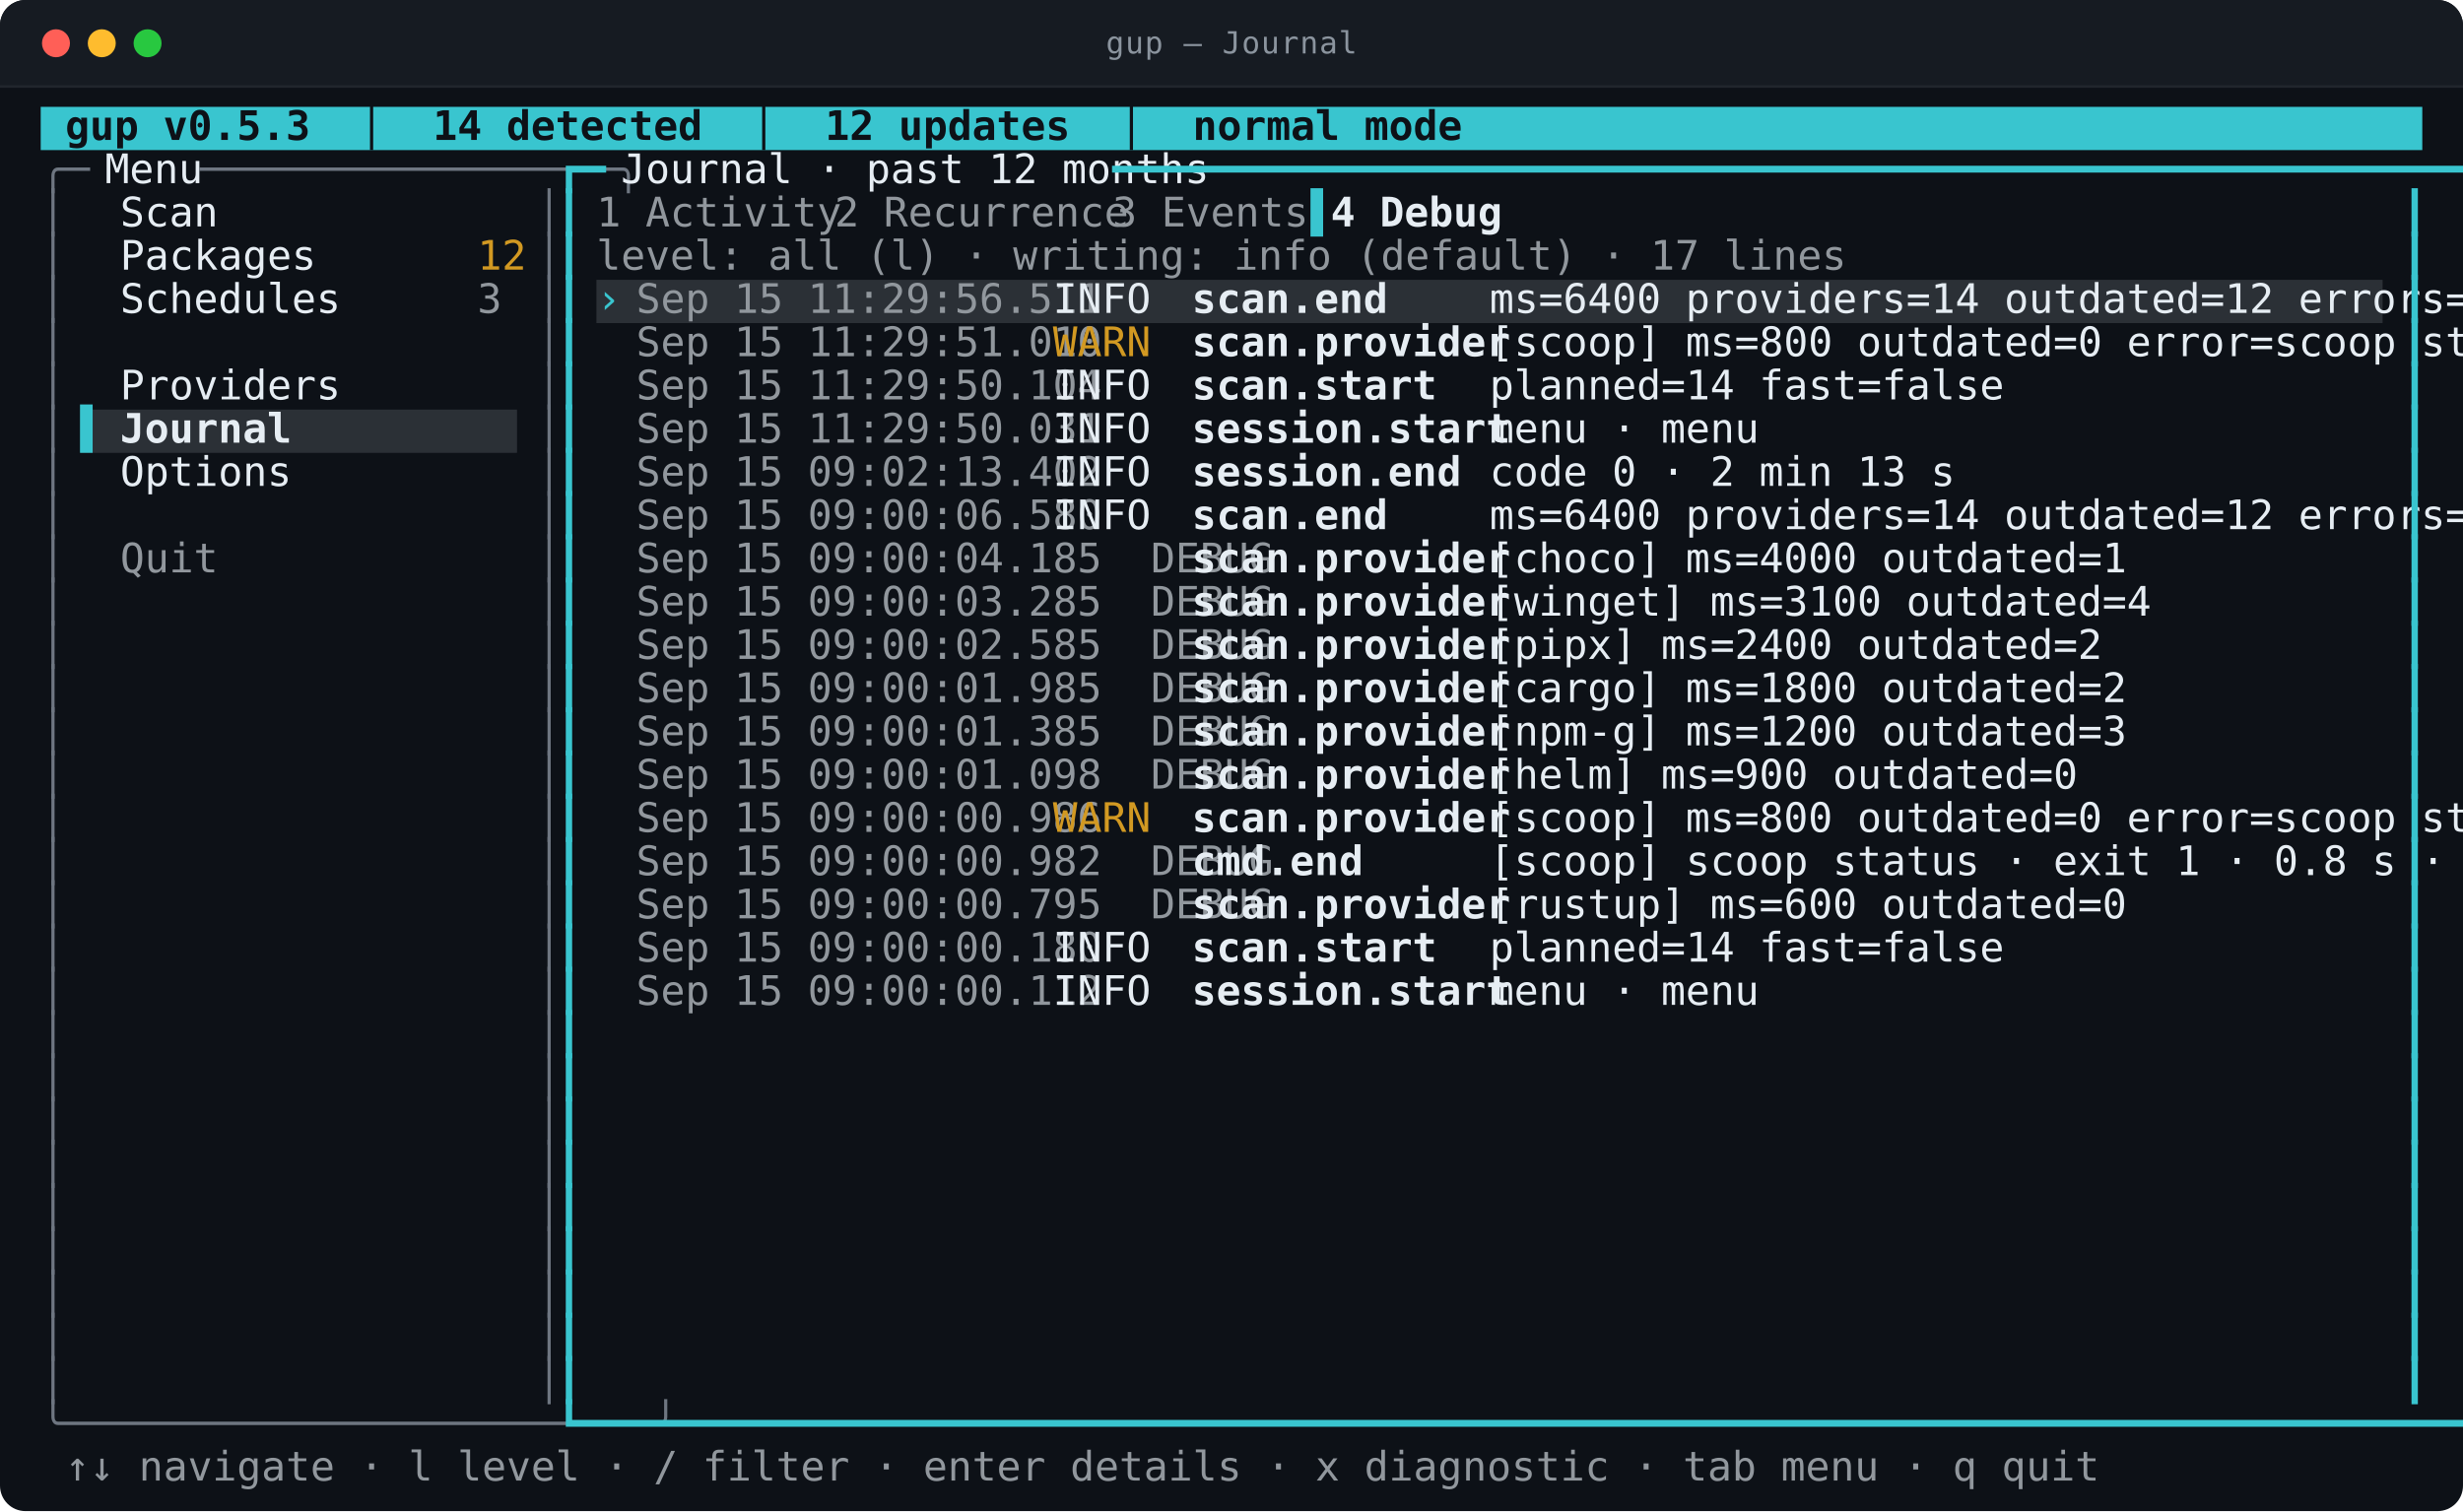
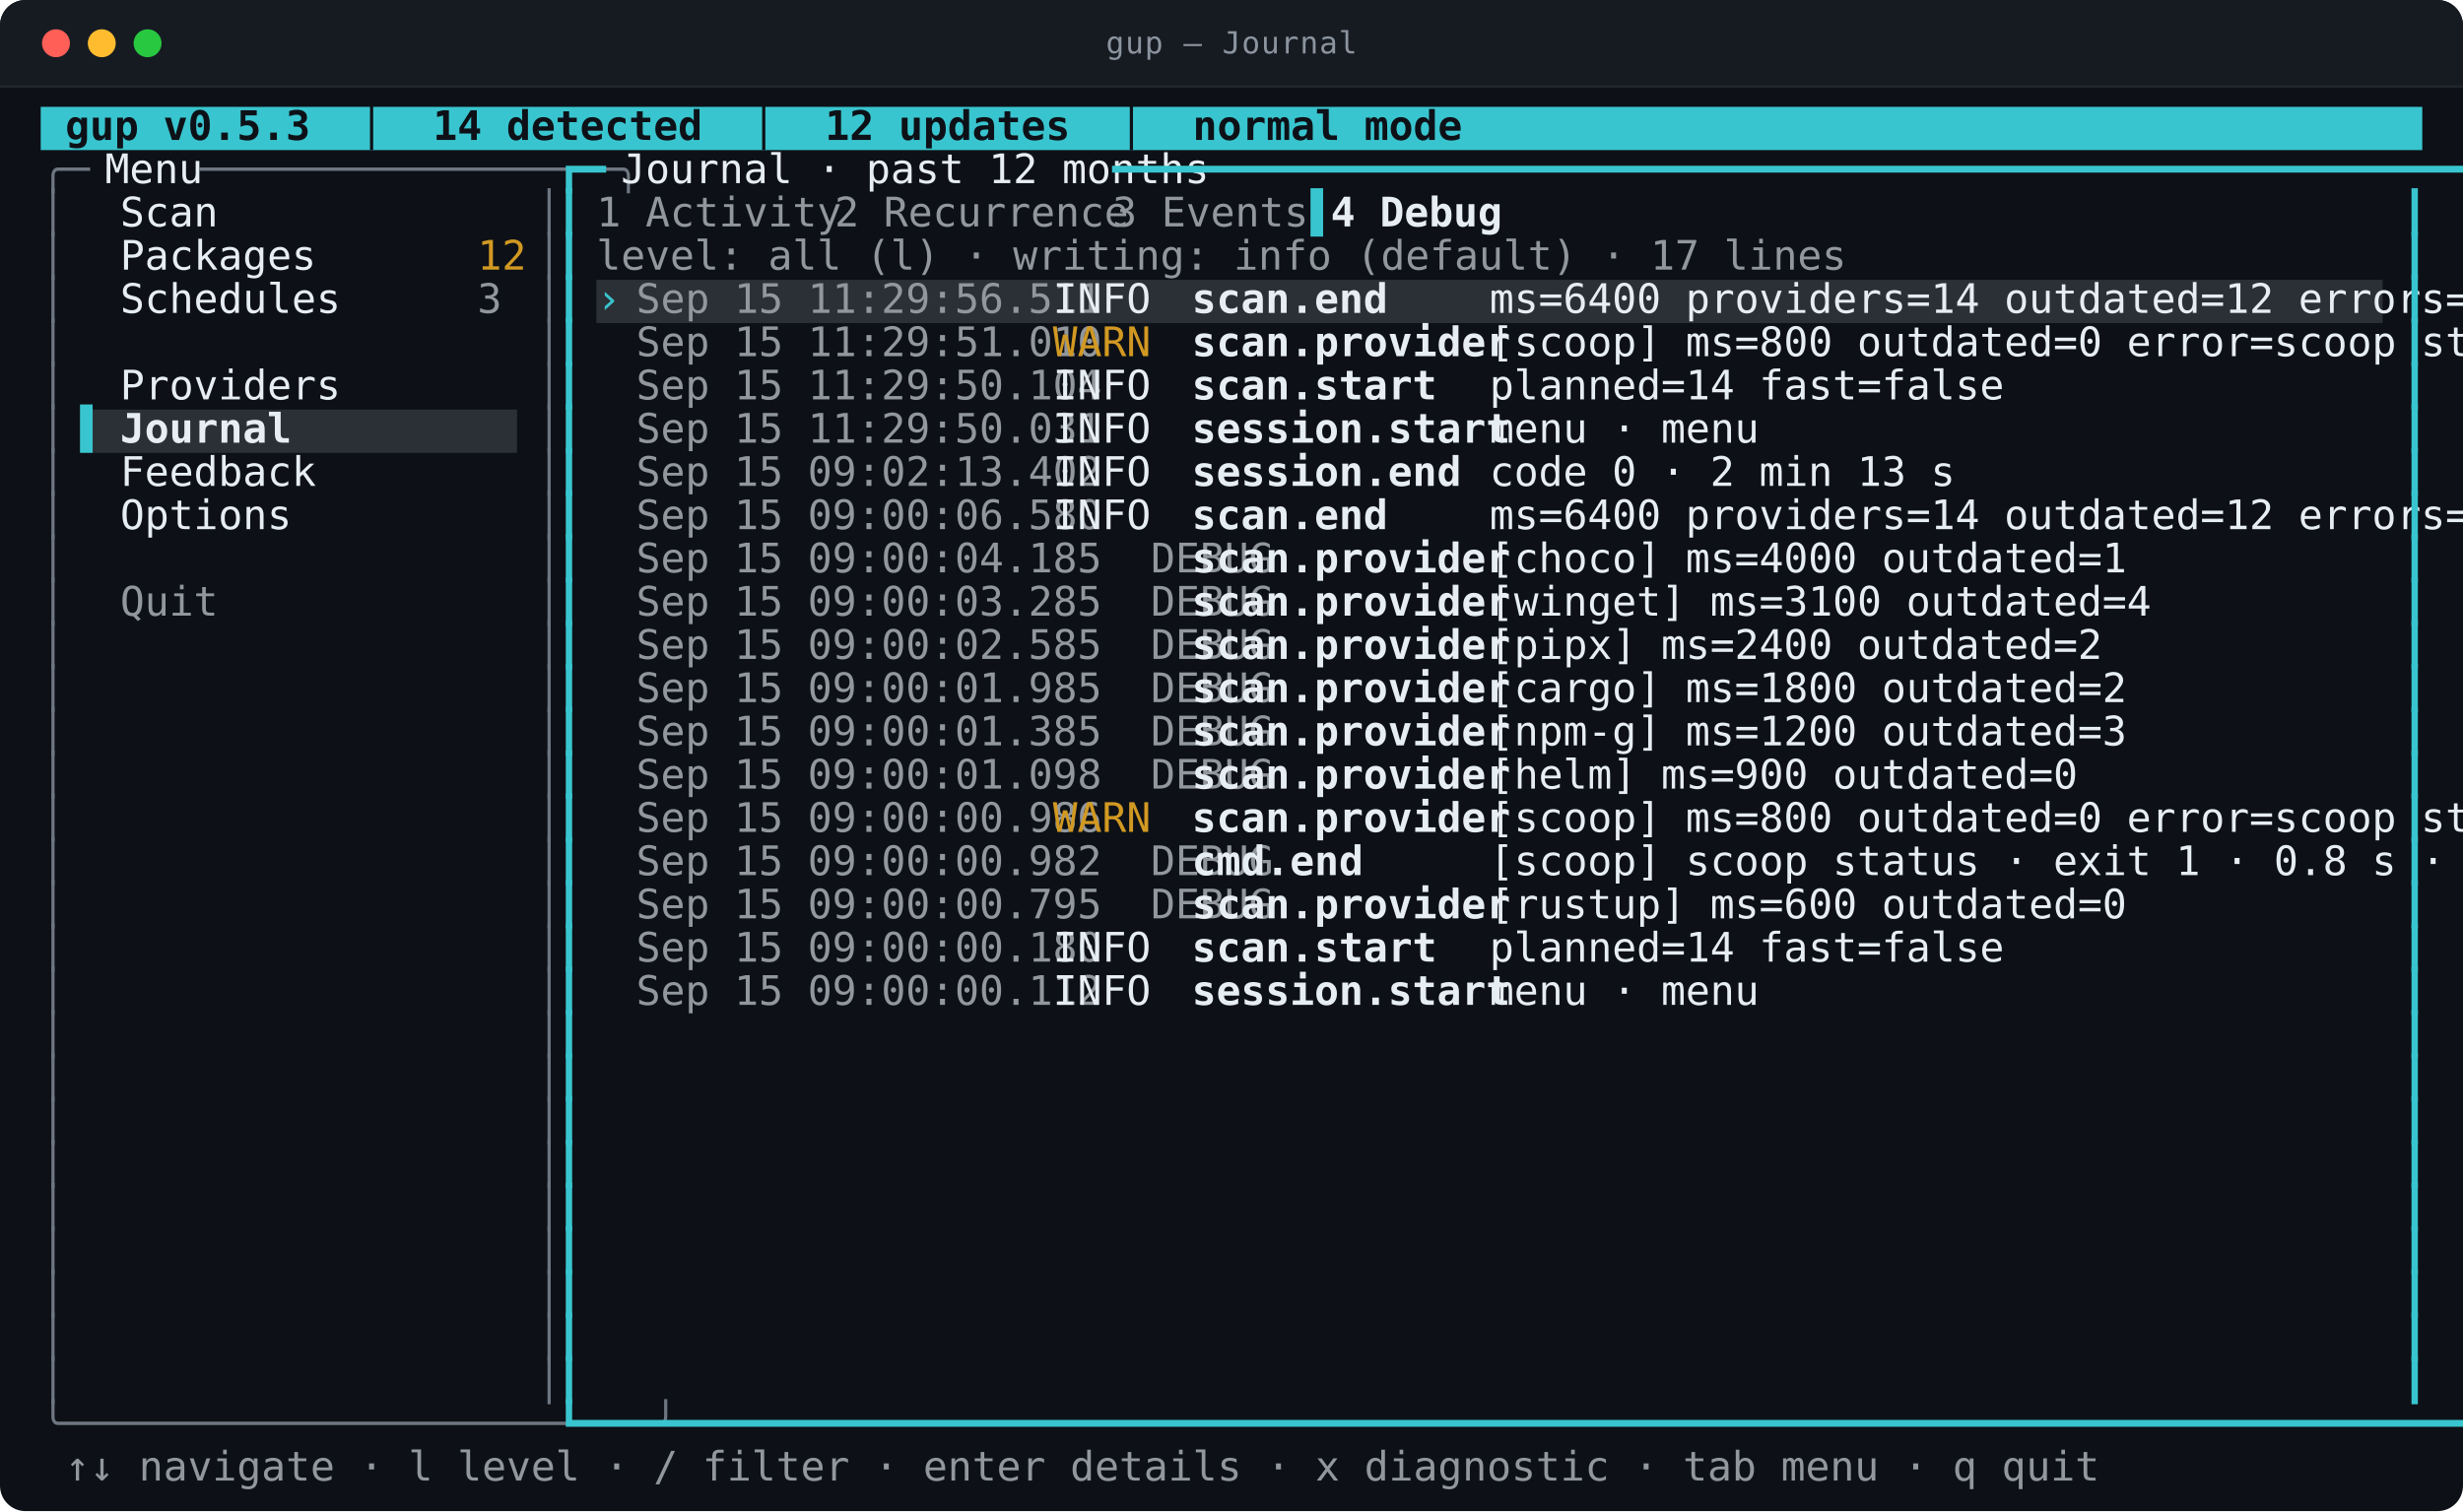
<svg xmlns="http://www.w3.org/2000/svg" viewBox="0 0 968.0 594.0" width="968.0" height="594.0" role="img" aria-labelledby="t d">
  <style>
text{font-family:ui-monospace,SFMono-Regular,"SF Mono",Menlo,Consolas,"DejaVu Sans Mono",monospace;font-size:16px}
.t{font-size:12px;letter-spacing:.4px;fill:#8b949e}
.b{font-weight:700}
.i{font-style:italic}
.u{text-decoration:underline}
.s{text-decoration:line-through}
.us{text-decoration:underline line-through}
.d{opacity:0.62}
.c0{fill:#39c5cf}
.c1{fill:#2b3036}
.c2{fill:#0d1117}
.c3{fill:#6e7681}
.c4{fill:#e6edf3}
.c5{fill:#91979d}
.c6{fill:#d29922}
</style>
  <rect y="0.0" width="968.0" height="594.0" rx="10.0" fill="#0d1117" />
  <rect y="0.0" width="968.0" height="34.0" rx="10.0" fill="#161b22" />
  <rect y="24.0" width="968.0" height="10.0" fill="#161b22" />
  <line x1="0.0" y1="34.0" x2="968.0" y2="34.0" stroke="#21262d" />
  <circle cx="22.0" cy="17.0" r="5.5" fill="#ff5f57" />
  <circle cx="40.0" cy="17.0" r="5.5" fill="#febc2e" />
  <circle cx="58.0" cy="17.0" r="5.5" fill="#28c840" />
  <text class="t" x="484.0" y="21.0" text-anchor="middle">gup — Journal</text>
  <rect class="c0" x="16.0" y="42.0" width="936.0" height="17.0" />
  <rect class="c1" x="234.4" y="110.0" width="702.0" height="17.0" />
  <rect class="c1" x="31.6" y="161.0" width="171.6" height="17.0" />
  <text class="c2 b" x="16.0" y="55.0" textLength="452.4" lengthAdjust="spacingAndGlyphs" xml:space="preserve"> gup v0.5.3  │  14 detected  │  12 updates  │  normal mode</text>
  <text class="c3" x="16.0" y="72.0" textLength="15.6" lengthAdjust="spacingAndGlyphs" xml:space="preserve">╭─</text>
  <text class="c4" x="31.6" y="72.0" textLength="46.8" lengthAdjust="spacingAndGlyphs" xml:space="preserve"> Menu </text>
  <text class="c3" x="78.4" y="72.0" textLength="140.4" lengthAdjust="spacingAndGlyphs" xml:space="preserve">─────────────────╮</text>
  <text class="c0" x="218.8" y="72.0" textLength="15.6" lengthAdjust="spacingAndGlyphs" xml:space="preserve">┏━</text>
  <text class="c4" x="234.4" y="72.0" textLength="202.8" lengthAdjust="spacingAndGlyphs" xml:space="preserve"> Journal · past 12 months </text>
  <text class="c0" x="437.2" y="72.0" textLength="514.8" lengthAdjust="spacingAndGlyphs" xml:space="preserve">━━━━━━━━━━━━━━━━━━━━━━━━━━━━━━━━━━━━━━━━━━━━━━━━━━━━━━━━━━━━━━━━━┓</text>
  <text class="c3" x="16.0" y="89.0" textLength="7.8" lengthAdjust="spacingAndGlyphs" xml:space="preserve">│</text>
  <text class="c4" x="47.2" y="89.0" textLength="140.4" lengthAdjust="spacingAndGlyphs" xml:space="preserve">Scan              </text>
  <text class="c3" x="211.0" y="89.0" textLength="7.8" lengthAdjust="spacingAndGlyphs" xml:space="preserve">│</text>
  <text class="c0" x="218.8" y="89.0" textLength="7.8" lengthAdjust="spacingAndGlyphs" xml:space="preserve">┃</text>
  <text class="c5" x="234.4" y="89.0" textLength="78.0" lengthAdjust="spacingAndGlyphs" xml:space="preserve">1 Activity</text>
  <text class="c5" x="328.0" y="89.0" textLength="93.6" lengthAdjust="spacingAndGlyphs" xml:space="preserve">2 Recurrence</text>
  <text class="c5" x="437.2" y="89.0" textLength="62.4" lengthAdjust="spacingAndGlyphs" xml:space="preserve">3 Events</text>
  <text class="c0" x="515.2" y="89.0" textLength="7.8" lengthAdjust="spacingAndGlyphs" xml:space="preserve">▌</text>
  <text class="c4 b" x="523.0" y="89.0" textLength="54.6" lengthAdjust="spacingAndGlyphs" xml:space="preserve">4 Debug</text>
  <text class="c0" x="944.2" y="89.0" textLength="7.8" lengthAdjust="spacingAndGlyphs" xml:space="preserve">┃</text>
  <text class="c3" x="16.0" y="106.0" textLength="7.8" lengthAdjust="spacingAndGlyphs" xml:space="preserve">│</text>
  <text class="c4" x="47.2" y="106.0" textLength="140.4" lengthAdjust="spacingAndGlyphs" xml:space="preserve">Packages          </text>
  <text class="c6" x="187.6" y="106.0" textLength="15.6" lengthAdjust="spacingAndGlyphs" xml:space="preserve">12</text>
  <text class="c3" x="211.0" y="106.0" textLength="7.8" lengthAdjust="spacingAndGlyphs" xml:space="preserve">│</text>
  <text class="c0" x="218.8" y="106.0" textLength="7.8" lengthAdjust="spacingAndGlyphs" xml:space="preserve">┃</text>
  <text class="c5" x="234.4" y="106.0" textLength="397.8" lengthAdjust="spacingAndGlyphs" xml:space="preserve">level: all (l) · writing: info (default) · 17 lines</text>
  <text class="c0" x="944.2" y="106.0" textLength="7.8" lengthAdjust="spacingAndGlyphs" xml:space="preserve">┃</text>
  <text class="c3" x="16.0" y="123.0" textLength="7.8" lengthAdjust="spacingAndGlyphs" xml:space="preserve">│</text>
  <text class="c4" x="47.2" y="123.0" textLength="140.4" lengthAdjust="spacingAndGlyphs" xml:space="preserve">Schedules         </text>
  <text class="c5" x="187.6" y="123.0" textLength="7.8" lengthAdjust="spacingAndGlyphs" xml:space="preserve">3</text>
  <text class="c3" x="211.0" y="123.0" textLength="7.8" lengthAdjust="spacingAndGlyphs" xml:space="preserve">│</text>
  <text class="c0" x="218.8" y="123.0" textLength="7.8" lengthAdjust="spacingAndGlyphs" xml:space="preserve">┃</text>
  <text class="c0" x="234.4" y="123.0" textLength="15.6" lengthAdjust="spacingAndGlyphs" xml:space="preserve">› </text>
  <text class="c5" x="250.0" y="123.0" textLength="163.8" lengthAdjust="spacingAndGlyphs" xml:space="preserve">Sep 15 11:29:56.511  </text>
  <text class="c4" x="413.8" y="123.0" textLength="54.6" lengthAdjust="spacingAndGlyphs" xml:space="preserve">INFO   </text>
  <text class="c4 b" x="468.4" y="123.0" textLength="117.0" lengthAdjust="spacingAndGlyphs" xml:space="preserve">scan.end       </text>
  <text class="c4" x="585.4" y="123.0" textLength="351.0" lengthAdjust="spacingAndGlyphs" xml:space="preserve">ms=6400 providers=14 outdated=12 errors=1    </text>
  <text class="c0" x="944.2" y="123.0" textLength="7.8" lengthAdjust="spacingAndGlyphs" xml:space="preserve">┃</text>
  <text class="c3" x="16.0" y="140.0" textLength="7.8" lengthAdjust="spacingAndGlyphs" xml:space="preserve">│</text>
  <text class="c3" x="211.0" y="140.0" textLength="7.8" lengthAdjust="spacingAndGlyphs" xml:space="preserve">│</text>
  <text class="c0" x="218.8" y="140.0" textLength="7.8" lengthAdjust="spacingAndGlyphs" xml:space="preserve">┃</text>
  <text class="c5" x="250.0" y="140.0" textLength="163.8" lengthAdjust="spacingAndGlyphs" xml:space="preserve">Sep 15 11:29:51.010  </text>
  <text class="c6" x="413.8" y="140.0" textLength="54.6" lengthAdjust="spacingAndGlyphs" xml:space="preserve">WARN   </text>
  <text class="c4 b" x="468.4" y="140.0" textLength="117.0" lengthAdjust="spacingAndGlyphs" xml:space="preserve">scan.provider  </text>
  <text class="c4" x="585.4" y="140.0" textLength="351.0" lengthAdjust="spacingAndGlyphs" xml:space="preserve">[scoop] ms=800 outdated=0 error=scoop status…</text>
  <text class="c0" x="944.2" y="140.0" textLength="7.8" lengthAdjust="spacingAndGlyphs" xml:space="preserve">┃</text>
  <text class="c3" x="16.0" y="157.0" textLength="7.8" lengthAdjust="spacingAndGlyphs" xml:space="preserve">│</text>
  <text class="c4" x="47.2" y="157.0" textLength="140.4" lengthAdjust="spacingAndGlyphs" xml:space="preserve">Providers         </text>
  <text class="c3" x="211.0" y="157.0" textLength="7.8" lengthAdjust="spacingAndGlyphs" xml:space="preserve">│</text>
  <text class="c0" x="218.8" y="157.0" textLength="7.8" lengthAdjust="spacingAndGlyphs" xml:space="preserve">┃</text>
  <text class="c5" x="250.0" y="157.0" textLength="163.8" lengthAdjust="spacingAndGlyphs" xml:space="preserve">Sep 15 11:29:50.104  </text>
  <text class="c4" x="413.8" y="157.0" textLength="54.6" lengthAdjust="spacingAndGlyphs" xml:space="preserve">INFO   </text>
  <text class="c4 b" x="468.4" y="157.0" textLength="117.0" lengthAdjust="spacingAndGlyphs" xml:space="preserve">scan.start     </text>
  <text class="c4" x="585.4" y="157.0" textLength="163.8" lengthAdjust="spacingAndGlyphs" xml:space="preserve">planned=14 fast=false</text>
  <text class="c0" x="944.2" y="157.0" textLength="7.8" lengthAdjust="spacingAndGlyphs" xml:space="preserve">┃</text>
  <text class="c3" x="16.0" y="174.0" textLength="7.8" lengthAdjust="spacingAndGlyphs" xml:space="preserve">│</text>
  <text class="c0" x="31.6" y="174.0" textLength="15.6" lengthAdjust="spacingAndGlyphs" xml:space="preserve">▌ </text>
  <text class="c4 b" x="47.2" y="174.0" textLength="140.4" lengthAdjust="spacingAndGlyphs" xml:space="preserve">Journal           </text>
  <text class="c3" x="211.0" y="174.0" textLength="7.8" lengthAdjust="spacingAndGlyphs" xml:space="preserve">│</text>
  <text class="c0" x="218.8" y="174.0" textLength="7.8" lengthAdjust="spacingAndGlyphs" xml:space="preserve">┃</text>
  <text class="c5" x="250.0" y="174.0" textLength="163.8" lengthAdjust="spacingAndGlyphs" xml:space="preserve">Sep 15 11:29:50.031  </text>
  <text class="c4" x="413.8" y="174.0" textLength="54.6" lengthAdjust="spacingAndGlyphs" xml:space="preserve">INFO   </text>
  <text class="c4 b" x="468.4" y="174.0" textLength="117.0" lengthAdjust="spacingAndGlyphs" xml:space="preserve">session.start  </text>
  <text class="c4" x="585.4" y="174.0" textLength="85.8" lengthAdjust="spacingAndGlyphs" xml:space="preserve">menu · menu</text>
  <text class="c0" x="944.2" y="174.0" textLength="7.8" lengthAdjust="spacingAndGlyphs" xml:space="preserve">┃</text>
  <text class="c3" x="16.0" y="191.0" textLength="7.8" lengthAdjust="spacingAndGlyphs" xml:space="preserve">│</text>
-   <text class="c4" x="47.2" y="191.0" textLength="140.4" lengthAdjust="spacingAndGlyphs" xml:space="preserve">Options           </text>
+   <text class="c4" x="47.2" y="191.0" textLength="140.4" lengthAdjust="spacingAndGlyphs" xml:space="preserve">Feedback          </text>
  <text class="c3" x="211.0" y="191.0" textLength="7.8" lengthAdjust="spacingAndGlyphs" xml:space="preserve">│</text>
  <text class="c0" x="218.8" y="191.0" textLength="7.8" lengthAdjust="spacingAndGlyphs" xml:space="preserve">┃</text>
  <text class="c5" x="250.0" y="191.0" textLength="163.8" lengthAdjust="spacingAndGlyphs" xml:space="preserve">Sep 15 09:02:13.402  </text>
  <text class="c4" x="413.8" y="191.0" textLength="54.6" lengthAdjust="spacingAndGlyphs" xml:space="preserve">INFO   </text>
  <text class="c4 b" x="468.4" y="191.0" textLength="117.0" lengthAdjust="spacingAndGlyphs" xml:space="preserve">session.end    </text>
  <text class="c4" x="585.4" y="191.0" textLength="148.2" lengthAdjust="spacingAndGlyphs" xml:space="preserve">code 0 · 2 min 13 s</text>
  <text class="c0" x="944.2" y="191.0" textLength="7.8" lengthAdjust="spacingAndGlyphs" xml:space="preserve">┃</text>
  <text class="c3" x="16.0" y="208.0" textLength="7.8" lengthAdjust="spacingAndGlyphs" xml:space="preserve">│</text>
+   <text class="c4" x="47.2" y="208.0" textLength="140.4" lengthAdjust="spacingAndGlyphs" xml:space="preserve">Options           </text>
  <text class="c3" x="211.0" y="208.0" textLength="7.8" lengthAdjust="spacingAndGlyphs" xml:space="preserve">│</text>
  <text class="c0" x="218.8" y="208.0" textLength="7.8" lengthAdjust="spacingAndGlyphs" xml:space="preserve">┃</text>
  <text class="c5" x="250.0" y="208.0" textLength="163.8" lengthAdjust="spacingAndGlyphs" xml:space="preserve">Sep 15 09:00:06.580  </text>
  <text class="c4" x="413.8" y="208.0" textLength="54.6" lengthAdjust="spacingAndGlyphs" xml:space="preserve">INFO   </text>
  <text class="c4 b" x="468.4" y="208.0" textLength="117.0" lengthAdjust="spacingAndGlyphs" xml:space="preserve">scan.end       </text>
  <text class="c4" x="585.4" y="208.0" textLength="319.8" lengthAdjust="spacingAndGlyphs" xml:space="preserve">ms=6400 providers=14 outdated=12 errors=1</text>
  <text class="c0" x="944.2" y="208.0" textLength="7.8" lengthAdjust="spacingAndGlyphs" xml:space="preserve">┃</text>
  <text class="c3" x="16.0" y="225.0" textLength="7.8" lengthAdjust="spacingAndGlyphs" xml:space="preserve">│</text>
-   <text class="c5" x="47.2" y="225.0" textLength="140.4" lengthAdjust="spacingAndGlyphs" xml:space="preserve">Quit              </text>
  <text class="c3" x="211.0" y="225.0" textLength="7.8" lengthAdjust="spacingAndGlyphs" xml:space="preserve">│</text>
  <text class="c0" x="218.8" y="225.0" textLength="7.8" lengthAdjust="spacingAndGlyphs" xml:space="preserve">┃</text>
  <text class="c5" x="250.0" y="225.0" textLength="218.4" lengthAdjust="spacingAndGlyphs" xml:space="preserve">Sep 15 09:00:04.185  DEBUG  </text>
  <text class="c4 b" x="468.4" y="225.0" textLength="117.0" lengthAdjust="spacingAndGlyphs" xml:space="preserve">scan.provider  </text>
  <text class="c4" x="585.4" y="225.0" textLength="202.8" lengthAdjust="spacingAndGlyphs" xml:space="preserve">[choco] ms=4000 outdated=1</text>
  <text class="c0" x="944.2" y="225.0" textLength="7.8" lengthAdjust="spacingAndGlyphs" xml:space="preserve">┃</text>
  <text class="c3" x="16.0" y="242.0" textLength="7.8" lengthAdjust="spacingAndGlyphs" xml:space="preserve">│</text>
+   <text class="c5" x="47.2" y="242.0" textLength="140.4" lengthAdjust="spacingAndGlyphs" xml:space="preserve">Quit              </text>
  <text class="c3" x="211.0" y="242.0" textLength="7.8" lengthAdjust="spacingAndGlyphs" xml:space="preserve">│</text>
  <text class="c0" x="218.8" y="242.0" textLength="7.8" lengthAdjust="spacingAndGlyphs" xml:space="preserve">┃</text>
  <text class="c5" x="250.0" y="242.0" textLength="218.4" lengthAdjust="spacingAndGlyphs" xml:space="preserve">Sep 15 09:00:03.285  DEBUG  </text>
  <text class="c4 b" x="468.4" y="242.0" textLength="117.0" lengthAdjust="spacingAndGlyphs" xml:space="preserve">scan.provider  </text>
  <text class="c4" x="585.4" y="242.0" textLength="210.6" lengthAdjust="spacingAndGlyphs" xml:space="preserve">[winget] ms=3100 outdated=4</text>
  <text class="c0" x="944.2" y="242.0" textLength="7.8" lengthAdjust="spacingAndGlyphs" xml:space="preserve">┃</text>
  <text class="c3" x="16.0" y="259.0" textLength="7.8" lengthAdjust="spacingAndGlyphs" xml:space="preserve">│</text>
  <text class="c3" x="211.0" y="259.0" textLength="7.8" lengthAdjust="spacingAndGlyphs" xml:space="preserve">│</text>
  <text class="c0" x="218.8" y="259.0" textLength="7.8" lengthAdjust="spacingAndGlyphs" xml:space="preserve">┃</text>
  <text class="c5" x="250.0" y="259.0" textLength="218.4" lengthAdjust="spacingAndGlyphs" xml:space="preserve">Sep 15 09:00:02.585  DEBUG  </text>
  <text class="c4 b" x="468.4" y="259.0" textLength="117.0" lengthAdjust="spacingAndGlyphs" xml:space="preserve">scan.provider  </text>
  <text class="c4" x="585.4" y="259.0" textLength="195.0" lengthAdjust="spacingAndGlyphs" xml:space="preserve">[pipx] ms=2400 outdated=2</text>
  <text class="c0" x="944.2" y="259.0" textLength="7.8" lengthAdjust="spacingAndGlyphs" xml:space="preserve">┃</text>
  <text class="c3" x="16.0" y="276.0" textLength="7.8" lengthAdjust="spacingAndGlyphs" xml:space="preserve">│</text>
  <text class="c3" x="211.0" y="276.0" textLength="7.8" lengthAdjust="spacingAndGlyphs" xml:space="preserve">│</text>
  <text class="c0" x="218.8" y="276.0" textLength="7.8" lengthAdjust="spacingAndGlyphs" xml:space="preserve">┃</text>
  <text class="c5" x="250.0" y="276.0" textLength="218.4" lengthAdjust="spacingAndGlyphs" xml:space="preserve">Sep 15 09:00:01.985  DEBUG  </text>
  <text class="c4 b" x="468.4" y="276.0" textLength="117.0" lengthAdjust="spacingAndGlyphs" xml:space="preserve">scan.provider  </text>
  <text class="c4" x="585.4" y="276.0" textLength="202.8" lengthAdjust="spacingAndGlyphs" xml:space="preserve">[cargo] ms=1800 outdated=2</text>
  <text class="c0" x="944.2" y="276.0" textLength="7.8" lengthAdjust="spacingAndGlyphs" xml:space="preserve">┃</text>
  <text class="c3" x="16.0" y="293.0" textLength="7.8" lengthAdjust="spacingAndGlyphs" xml:space="preserve">│</text>
  <text class="c3" x="211.0" y="293.0" textLength="7.8" lengthAdjust="spacingAndGlyphs" xml:space="preserve">│</text>
  <text class="c0" x="218.8" y="293.0" textLength="7.8" lengthAdjust="spacingAndGlyphs" xml:space="preserve">┃</text>
  <text class="c5" x="250.0" y="293.0" textLength="218.4" lengthAdjust="spacingAndGlyphs" xml:space="preserve">Sep 15 09:00:01.385  DEBUG  </text>
  <text class="c4 b" x="468.4" y="293.0" textLength="117.0" lengthAdjust="spacingAndGlyphs" xml:space="preserve">scan.provider  </text>
  <text class="c4" x="585.4" y="293.0" textLength="202.8" lengthAdjust="spacingAndGlyphs" xml:space="preserve">[npm-g] ms=1200 outdated=3</text>
  <text class="c0" x="944.2" y="293.0" textLength="7.8" lengthAdjust="spacingAndGlyphs" xml:space="preserve">┃</text>
  <text class="c3" x="16.0" y="310.0" textLength="7.8" lengthAdjust="spacingAndGlyphs" xml:space="preserve">│</text>
  <text class="c3" x="211.0" y="310.0" textLength="7.8" lengthAdjust="spacingAndGlyphs" xml:space="preserve">│</text>
  <text class="c0" x="218.8" y="310.0" textLength="7.8" lengthAdjust="spacingAndGlyphs" xml:space="preserve">┃</text>
  <text class="c5" x="250.0" y="310.0" textLength="218.4" lengthAdjust="spacingAndGlyphs" xml:space="preserve">Sep 15 09:00:01.098  DEBUG  </text>
  <text class="c4 b" x="468.4" y="310.0" textLength="117.0" lengthAdjust="spacingAndGlyphs" xml:space="preserve">scan.provider  </text>
  <text class="c4" x="585.4" y="310.0" textLength="187.2" lengthAdjust="spacingAndGlyphs" xml:space="preserve">[helm] ms=900 outdated=0</text>
  <text class="c0" x="944.2" y="310.0" textLength="7.8" lengthAdjust="spacingAndGlyphs" xml:space="preserve">┃</text>
  <text class="c3" x="16.0" y="327.0" textLength="7.8" lengthAdjust="spacingAndGlyphs" xml:space="preserve">│</text>
  <text class="c3" x="211.0" y="327.0" textLength="7.8" lengthAdjust="spacingAndGlyphs" xml:space="preserve">│</text>
  <text class="c0" x="218.8" y="327.0" textLength="7.8" lengthAdjust="spacingAndGlyphs" xml:space="preserve">┃</text>
  <text class="c5" x="250.0" y="327.0" textLength="163.8" lengthAdjust="spacingAndGlyphs" xml:space="preserve">Sep 15 09:00:00.986  </text>
  <text class="c6" x="413.8" y="327.0" textLength="54.6" lengthAdjust="spacingAndGlyphs" xml:space="preserve">WARN   </text>
  <text class="c4 b" x="468.4" y="327.0" textLength="117.0" lengthAdjust="spacingAndGlyphs" xml:space="preserve">scan.provider  </text>
  <text class="c4" x="585.4" y="327.0" textLength="351.0" lengthAdjust="spacingAndGlyphs" xml:space="preserve">[scoop] ms=800 outdated=0 error=scoop status…</text>
  <text class="c0" x="944.2" y="327.0" textLength="7.8" lengthAdjust="spacingAndGlyphs" xml:space="preserve">┃</text>
  <text class="c3" x="16.0" y="344.0" textLength="7.8" lengthAdjust="spacingAndGlyphs" xml:space="preserve">│</text>
  <text class="c3" x="211.0" y="344.0" textLength="7.8" lengthAdjust="spacingAndGlyphs" xml:space="preserve">│</text>
  <text class="c0" x="218.8" y="344.0" textLength="7.8" lengthAdjust="spacingAndGlyphs" xml:space="preserve">┃</text>
  <text class="c5" x="250.0" y="344.0" textLength="218.4" lengthAdjust="spacingAndGlyphs" xml:space="preserve">Sep 15 09:00:00.982  DEBUG  </text>
  <text class="c4 b" x="468.4" y="344.0" textLength="117.0" lengthAdjust="spacingAndGlyphs" xml:space="preserve">cmd.end        </text>
  <text class="c4" x="585.4" y="344.0" textLength="351.0" lengthAdjust="spacingAndGlyphs" xml:space="preserve">[scoop] scoop status · exit 1 · 0.8 s · Scoo…</text>
  <text class="c0" x="944.2" y="344.0" textLength="7.8" lengthAdjust="spacingAndGlyphs" xml:space="preserve">┃</text>
  <text class="c3" x="16.0" y="361.0" textLength="7.8" lengthAdjust="spacingAndGlyphs" xml:space="preserve">│</text>
  <text class="c3" x="211.0" y="361.0" textLength="7.8" lengthAdjust="spacingAndGlyphs" xml:space="preserve">│</text>
  <text class="c0" x="218.8" y="361.0" textLength="7.8" lengthAdjust="spacingAndGlyphs" xml:space="preserve">┃</text>
  <text class="c5" x="250.0" y="361.0" textLength="218.4" lengthAdjust="spacingAndGlyphs" xml:space="preserve">Sep 15 09:00:00.795  DEBUG  </text>
  <text class="c4 b" x="468.4" y="361.0" textLength="117.0" lengthAdjust="spacingAndGlyphs" xml:space="preserve">scan.provider  </text>
  <text class="c4" x="585.4" y="361.0" textLength="202.8" lengthAdjust="spacingAndGlyphs" xml:space="preserve">[rustup] ms=600 outdated=0</text>
  <text class="c0" x="944.2" y="361.0" textLength="7.8" lengthAdjust="spacingAndGlyphs" xml:space="preserve">┃</text>
  <text class="c3" x="16.0" y="378.0" textLength="7.8" lengthAdjust="spacingAndGlyphs" xml:space="preserve">│</text>
  <text class="c3" x="211.0" y="378.0" textLength="7.8" lengthAdjust="spacingAndGlyphs" xml:space="preserve">│</text>
  <text class="c0" x="218.8" y="378.0" textLength="7.8" lengthAdjust="spacingAndGlyphs" xml:space="preserve">┃</text>
  <text class="c5" x="250.0" y="378.0" textLength="163.8" lengthAdjust="spacingAndGlyphs" xml:space="preserve">Sep 15 09:00:00.180  </text>
  <text class="c4" x="413.8" y="378.0" textLength="54.6" lengthAdjust="spacingAndGlyphs" xml:space="preserve">INFO   </text>
  <text class="c4 b" x="468.4" y="378.0" textLength="117.0" lengthAdjust="spacingAndGlyphs" xml:space="preserve">scan.start     </text>
  <text class="c4" x="585.4" y="378.0" textLength="163.8" lengthAdjust="spacingAndGlyphs" xml:space="preserve">planned=14 fast=false</text>
  <text class="c0" x="944.2" y="378.0" textLength="7.8" lengthAdjust="spacingAndGlyphs" xml:space="preserve">┃</text>
  <text class="c3" x="16.0" y="395.0" textLength="7.8" lengthAdjust="spacingAndGlyphs" xml:space="preserve">│</text>
  <text class="c3" x="211.0" y="395.0" textLength="7.8" lengthAdjust="spacingAndGlyphs" xml:space="preserve">│</text>
  <text class="c0" x="218.8" y="395.0" textLength="7.8" lengthAdjust="spacingAndGlyphs" xml:space="preserve">┃</text>
  <text class="c5" x="250.0" y="395.0" textLength="163.8" lengthAdjust="spacingAndGlyphs" xml:space="preserve">Sep 15 09:00:00.112  </text>
  <text class="c4" x="413.8" y="395.0" textLength="54.6" lengthAdjust="spacingAndGlyphs" xml:space="preserve">INFO   </text>
  <text class="c4 b" x="468.4" y="395.0" textLength="117.0" lengthAdjust="spacingAndGlyphs" xml:space="preserve">session.start  </text>
  <text class="c4" x="585.4" y="395.0" textLength="85.8" lengthAdjust="spacingAndGlyphs" xml:space="preserve">menu · menu</text>
  <text class="c0" x="944.2" y="395.0" textLength="7.8" lengthAdjust="spacingAndGlyphs" xml:space="preserve">┃</text>
  <text class="c3" x="16.0" y="412.0" textLength="7.8" lengthAdjust="spacingAndGlyphs" xml:space="preserve">│</text>
  <text class="c3" x="211.0" y="412.0" textLength="7.8" lengthAdjust="spacingAndGlyphs" xml:space="preserve">│</text>
  <text class="c0" x="218.8" y="412.0" textLength="7.8" lengthAdjust="spacingAndGlyphs" xml:space="preserve">┃</text>
  <text class="c0" x="944.2" y="412.0" textLength="7.8" lengthAdjust="spacingAndGlyphs" xml:space="preserve">┃</text>
  <text class="c3" x="16.0" y="429.0" textLength="7.8" lengthAdjust="spacingAndGlyphs" xml:space="preserve">│</text>
  <text class="c3" x="211.0" y="429.0" textLength="7.8" lengthAdjust="spacingAndGlyphs" xml:space="preserve">│</text>
  <text class="c0" x="218.8" y="429.0" textLength="7.8" lengthAdjust="spacingAndGlyphs" xml:space="preserve">┃</text>
  <text class="c0" x="944.2" y="429.0" textLength="7.8" lengthAdjust="spacingAndGlyphs" xml:space="preserve">┃</text>
  <text class="c3" x="16.0" y="446.0" textLength="7.8" lengthAdjust="spacingAndGlyphs" xml:space="preserve">│</text>
  <text class="c3" x="211.0" y="446.0" textLength="7.8" lengthAdjust="spacingAndGlyphs" xml:space="preserve">│</text>
  <text class="c0" x="218.8" y="446.0" textLength="7.8" lengthAdjust="spacingAndGlyphs" xml:space="preserve">┃</text>
  <text class="c0" x="944.2" y="446.0" textLength="7.8" lengthAdjust="spacingAndGlyphs" xml:space="preserve">┃</text>
  <text class="c3" x="16.0" y="463.0" textLength="7.8" lengthAdjust="spacingAndGlyphs" xml:space="preserve">│</text>
  <text class="c3" x="211.0" y="463.0" textLength="7.8" lengthAdjust="spacingAndGlyphs" xml:space="preserve">│</text>
  <text class="c0" x="218.8" y="463.0" textLength="7.8" lengthAdjust="spacingAndGlyphs" xml:space="preserve">┃</text>
  <text class="c0" x="944.2" y="463.0" textLength="7.8" lengthAdjust="spacingAndGlyphs" xml:space="preserve">┃</text>
  <text class="c3" x="16.0" y="480.0" textLength="7.8" lengthAdjust="spacingAndGlyphs" xml:space="preserve">│</text>
  <text class="c3" x="211.0" y="480.0" textLength="7.8" lengthAdjust="spacingAndGlyphs" xml:space="preserve">│</text>
  <text class="c0" x="218.8" y="480.0" textLength="7.8" lengthAdjust="spacingAndGlyphs" xml:space="preserve">┃</text>
  <text class="c0" x="944.2" y="480.0" textLength="7.8" lengthAdjust="spacingAndGlyphs" xml:space="preserve">┃</text>
  <text class="c3" x="16.0" y="497.0" textLength="7.8" lengthAdjust="spacingAndGlyphs" xml:space="preserve">│</text>
  <text class="c3" x="211.0" y="497.0" textLength="7.8" lengthAdjust="spacingAndGlyphs" xml:space="preserve">│</text>
  <text class="c0" x="218.8" y="497.0" textLength="7.8" lengthAdjust="spacingAndGlyphs" xml:space="preserve">┃</text>
  <text class="c0" x="944.2" y="497.0" textLength="7.8" lengthAdjust="spacingAndGlyphs" xml:space="preserve">┃</text>
  <text class="c3" x="16.0" y="514.0" textLength="7.8" lengthAdjust="spacingAndGlyphs" xml:space="preserve">│</text>
  <text class="c3" x="211.0" y="514.0" textLength="7.8" lengthAdjust="spacingAndGlyphs" xml:space="preserve">│</text>
  <text class="c0" x="218.8" y="514.0" textLength="7.8" lengthAdjust="spacingAndGlyphs" xml:space="preserve">┃</text>
  <text class="c0" x="944.2" y="514.0" textLength="7.8" lengthAdjust="spacingAndGlyphs" xml:space="preserve">┃</text>
  <text class="c3" x="16.0" y="531.0" textLength="7.8" lengthAdjust="spacingAndGlyphs" xml:space="preserve">│</text>
  <text class="c3" x="211.0" y="531.0" textLength="7.8" lengthAdjust="spacingAndGlyphs" xml:space="preserve">│</text>
  <text class="c0" x="218.8" y="531.0" textLength="7.8" lengthAdjust="spacingAndGlyphs" xml:space="preserve">┃</text>
  <text class="c0" x="944.2" y="531.0" textLength="7.8" lengthAdjust="spacingAndGlyphs" xml:space="preserve">┃</text>
  <text class="c3" x="16.0" y="548.0" textLength="7.8" lengthAdjust="spacingAndGlyphs" xml:space="preserve">│</text>
  <text class="c3" x="211.0" y="548.0" textLength="7.8" lengthAdjust="spacingAndGlyphs" xml:space="preserve">│</text>
  <text class="c0" x="218.8" y="548.0" textLength="7.8" lengthAdjust="spacingAndGlyphs" xml:space="preserve">┃</text>
  <text class="c0" x="944.2" y="548.0" textLength="7.8" lengthAdjust="spacingAndGlyphs" xml:space="preserve">┃</text>
  <text class="c3" x="16.0" y="565.0" textLength="202.8" lengthAdjust="spacingAndGlyphs" xml:space="preserve">╰────────────────────────╯</text>
  <text class="c0" x="218.8" y="565.0" textLength="733.2" lengthAdjust="spacingAndGlyphs" xml:space="preserve">┗━━━━━━━━━━━━━━━━━━━━━━━━━━━━━━━━━━━━━━━━━━━━━━━━━━━━━━━━━━━━━━━━━━━━━━━━━━━━━━━━━━━━━━━━━━━━┛</text>
  <text class="c5" x="16.0" y="582.0" textLength="655.2" lengthAdjust="spacingAndGlyphs" xml:space="preserve"> ↑↓ navigate · l level · / filter · enter details · x diagnostic · tab menu · q quit</text>
</svg>
